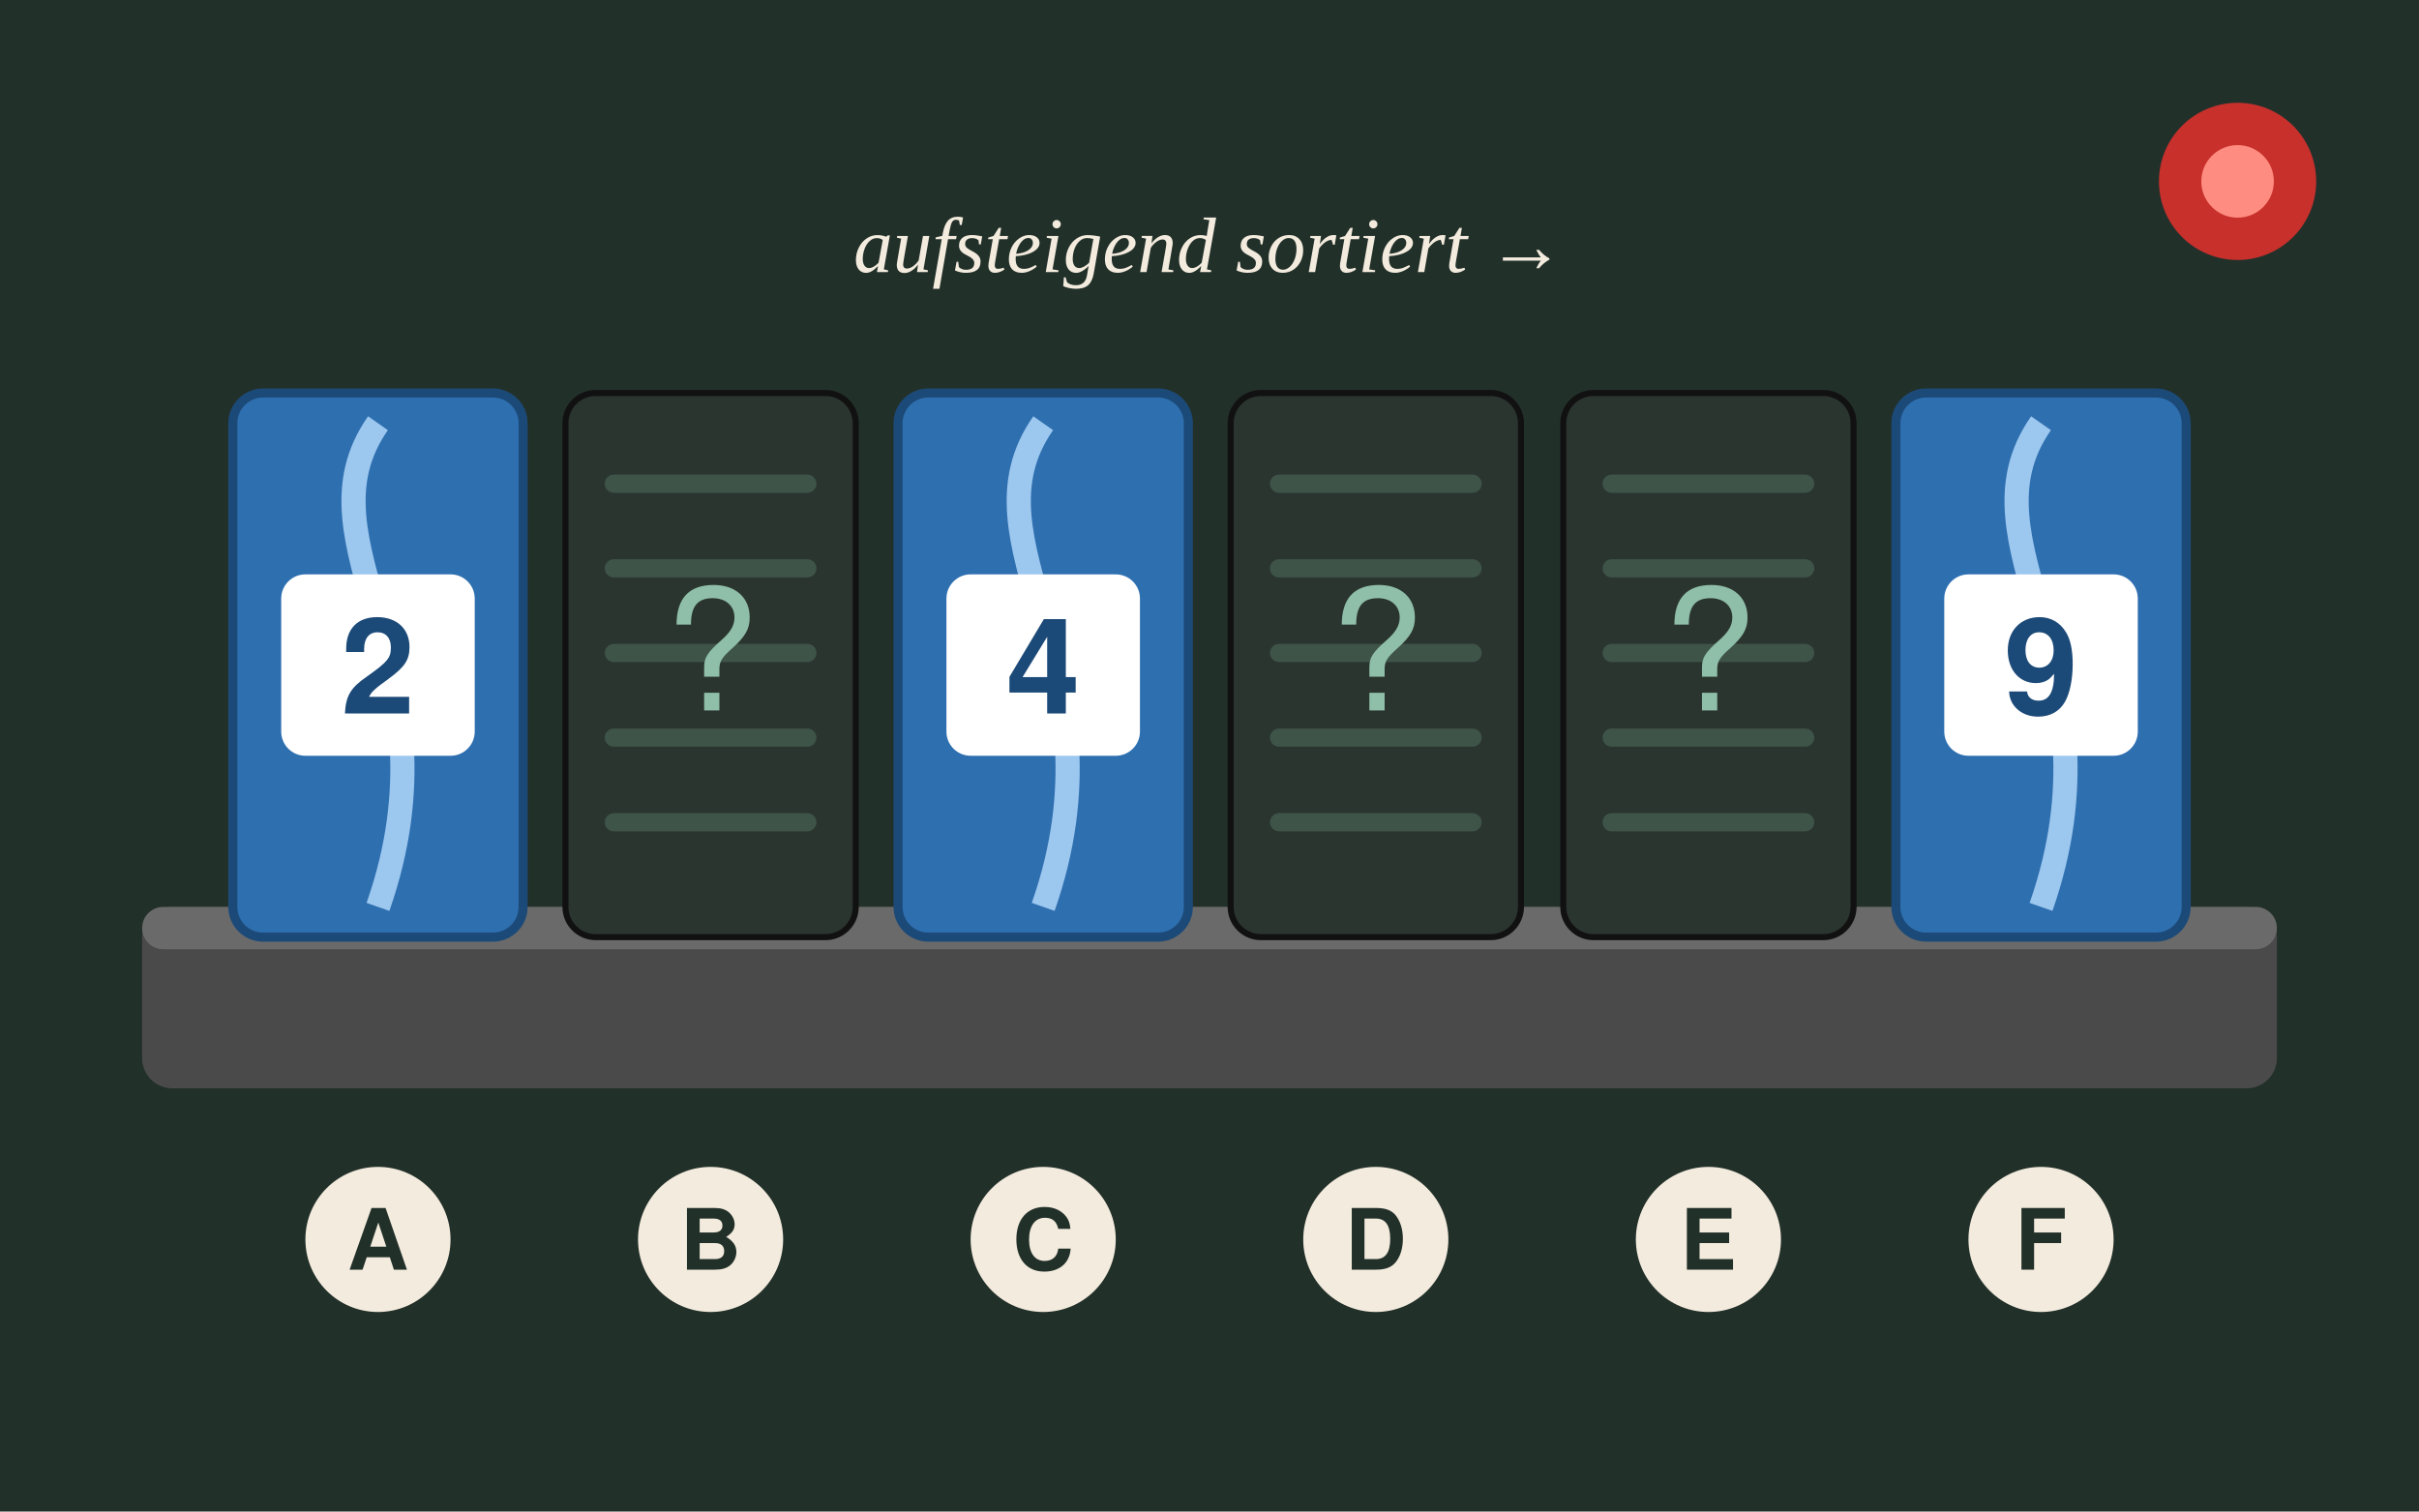
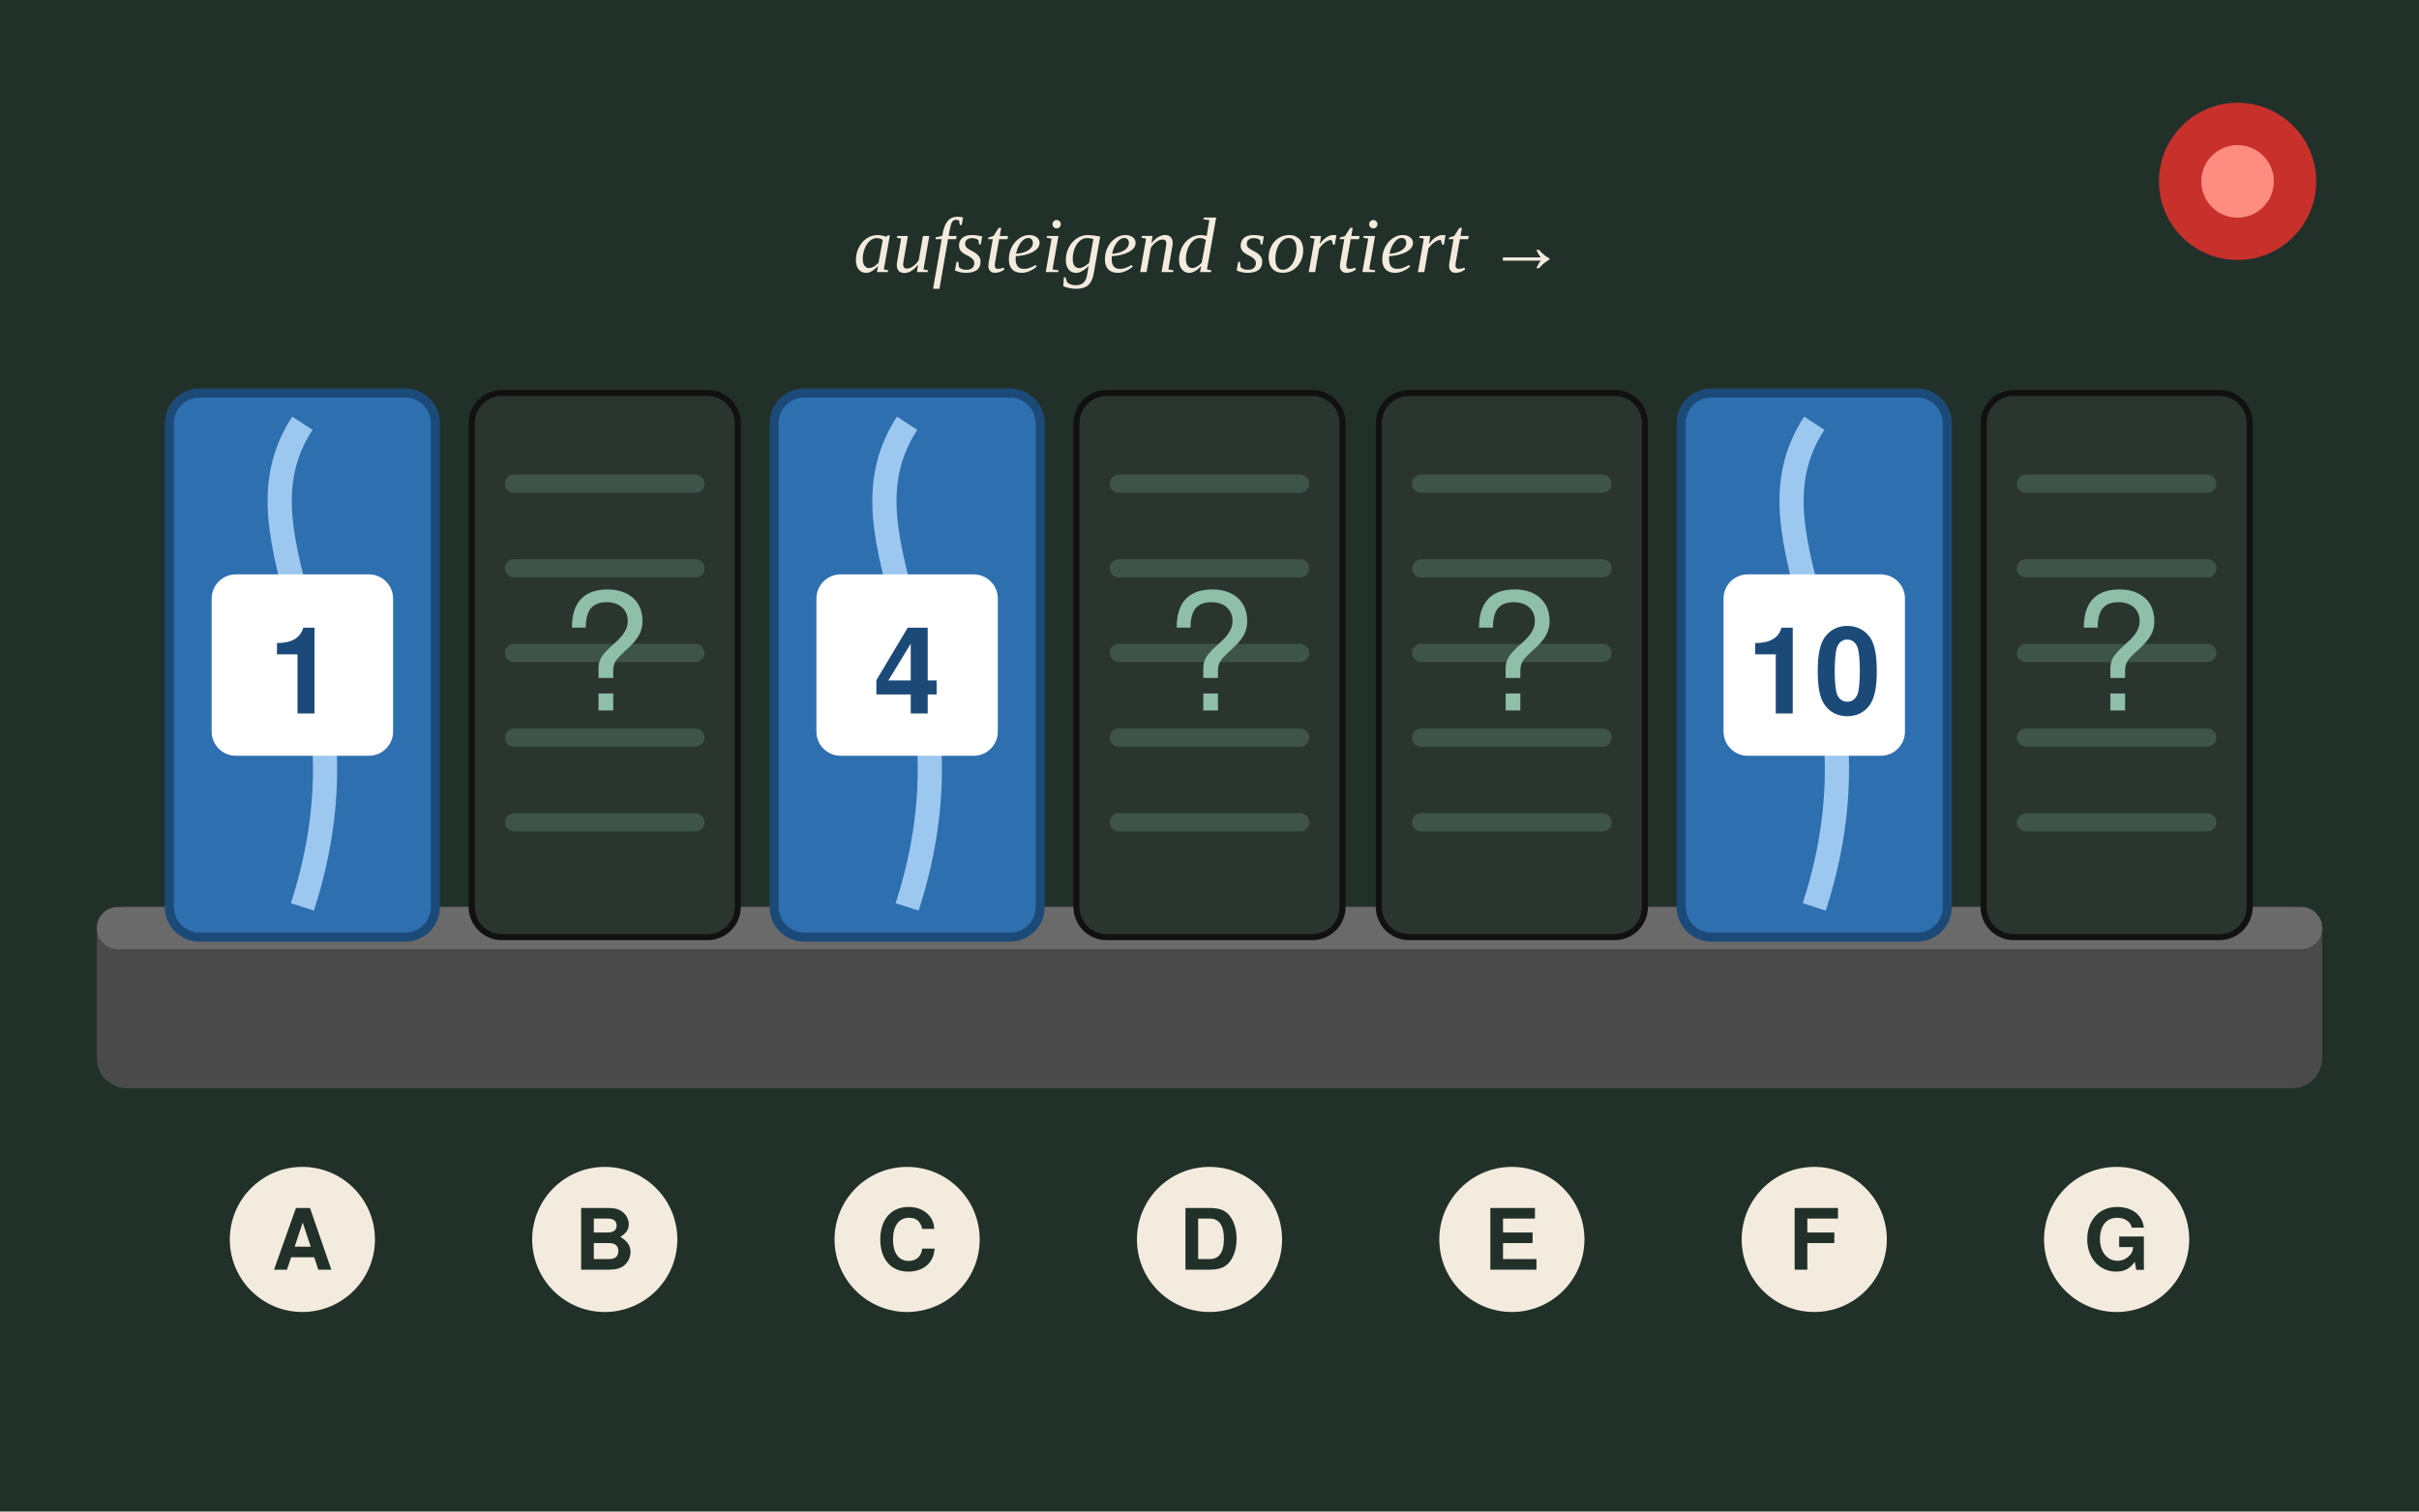
<svg xmlns="http://www.w3.org/2000/svg" viewBox="0 0 800 500" font-family="Georgia, 'Times New Roman', serif">
  <rect width="800" height="500" fill="#22302A" />
-   <rect x="47.0" y="300" width="706" height="60" rx="10" fill="#4A4A4A" />
-   <rect x="47.0" y="300" width="706" height="14" rx="7" fill="#6A6A6A" />
-   <rect x="77.0" y="130" width="96" height="180" rx="10" fill="#2E6FB0" stroke="#1C4A78" stroke-width="3" />
-   <path d="M125.0 140 C97.0 180 153.0 220 125.0 300" stroke="#9CC7EF" stroke-width="8" fill="none" />
-   <rect x="93.0" y="190" width="64" height="60" rx="8" fill="#FFFFFF" />
-   <text x="125.0" y="236" text-anchor="middle" font-size="44" font-weight="bold" fill="#1C4A78" font-family="Helvetica, Arial, sans-serif">2</text>
-   <circle cx="125.0" cy="410" r="24" fill="#F3EBDD" />
-   <text x="125.0" y="420" text-anchor="middle" font-size="28" font-weight="bold" fill="#22302A" font-family="Helvetica, Arial, sans-serif">A</text>
-   <rect x="187.0" y="130" width="96" height="180" rx="10" fill="#2B3530" stroke="#111" stroke-width="2" />
-   <path d="M203.0 160 h64" stroke="#3E5449" stroke-width="6" stroke-linecap="round" />
-   <path d="M203.0 188 h64" stroke="#3E5449" stroke-width="6" stroke-linecap="round" />
-   <path d="M203.0 216 h64" stroke="#3E5449" stroke-width="6" stroke-linecap="round" />
-   <path d="M203.0 244 h64" stroke="#3E5449" stroke-width="6" stroke-linecap="round" />
-   <path d="M203.0 272 h64" stroke="#3E5449" stroke-width="6" stroke-linecap="round" />
-   <text x="235.0" y="235" text-anchor="middle" font-size="56" fill="#8FBFA9" font-family="Helvetica, Arial, sans-serif">?</text>
-   <circle cx="235.0" cy="410" r="24" fill="#F3EBDD" />
-   <text x="235.0" y="420" text-anchor="middle" font-size="28" font-weight="bold" fill="#22302A" font-family="Helvetica, Arial, sans-serif">B</text>
-   <rect x="297.0" y="130" width="96" height="180" rx="10" fill="#2E6FB0" stroke="#1C4A78" stroke-width="3" />
-   <path d="M345.0 140 C317.0 180 373.0 220 345.0 300" stroke="#9CC7EF" stroke-width="8" fill="none" />
-   <rect x="313.0" y="190" width="64" height="60" rx="8" fill="#FFFFFF" />
-   <text x="345.0" y="236" text-anchor="middle" font-size="44" font-weight="bold" fill="#1C4A78" font-family="Helvetica, Arial, sans-serif">4</text>
-   <circle cx="345.0" cy="410" r="24" fill="#F3EBDD" />
-   <text x="345.0" y="420" text-anchor="middle" font-size="28" font-weight="bold" fill="#22302A" font-family="Helvetica, Arial, sans-serif">C</text>
-   <rect x="407.0" y="130" width="96" height="180" rx="10" fill="#2B3530" stroke="#111" stroke-width="2" />
-   <path d="M423.0 160 h64" stroke="#3E5449" stroke-width="6" stroke-linecap="round" />
-   <path d="M423.0 188 h64" stroke="#3E5449" stroke-width="6" stroke-linecap="round" />
-   <path d="M423.0 216 h64" stroke="#3E5449" stroke-width="6" stroke-linecap="round" />
-   <path d="M423.0 244 h64" stroke="#3E5449" stroke-width="6" stroke-linecap="round" />
-   <path d="M423.0 272 h64" stroke="#3E5449" stroke-width="6" stroke-linecap="round" />
-   <text x="455.0" y="235" text-anchor="middle" font-size="56" fill="#8FBFA9" font-family="Helvetica, Arial, sans-serif">?</text>
-   <circle cx="455.0" cy="410" r="24" fill="#F3EBDD" />
-   <text x="455.0" y="420" text-anchor="middle" font-size="28" font-weight="bold" fill="#22302A" font-family="Helvetica, Arial, sans-serif">D</text>
-   <rect x="517.0" y="130" width="96" height="180" rx="10" fill="#2B3530" stroke="#111" stroke-width="2" />
-   <path d="M533.0 160 h64" stroke="#3E5449" stroke-width="6" stroke-linecap="round" />
-   <path d="M533.0 188 h64" stroke="#3E5449" stroke-width="6" stroke-linecap="round" />
-   <path d="M533.0 216 h64" stroke="#3E5449" stroke-width="6" stroke-linecap="round" />
-   <path d="M533.0 244 h64" stroke="#3E5449" stroke-width="6" stroke-linecap="round" />
-   <path d="M533.0 272 h64" stroke="#3E5449" stroke-width="6" stroke-linecap="round" />
-   <text x="565.0" y="235" text-anchor="middle" font-size="56" fill="#8FBFA9" font-family="Helvetica, Arial, sans-serif">?</text>
-   <circle cx="565.0" cy="410" r="24" fill="#F3EBDD" />
-   <text x="565.0" y="420" text-anchor="middle" font-size="28" font-weight="bold" fill="#22302A" font-family="Helvetica, Arial, sans-serif">E</text>
-   <rect x="627.0" y="130" width="96" height="180" rx="10" fill="#2E6FB0" stroke="#1C4A78" stroke-width="3" />
-   <path d="M675.0 140 C647.0 180 703.0 220 675.0 300" stroke="#9CC7EF" stroke-width="8" fill="none" />
-   <rect x="643.0" y="190" width="64" height="60" rx="8" fill="#FFFFFF" />
-   <text x="675.0" y="236" text-anchor="middle" font-size="44" font-weight="bold" fill="#1C4A78" font-family="Helvetica, Arial, sans-serif">9</text>
-   <circle cx="675.0" cy="410" r="24" fill="#F3EBDD" />
-   <text x="675.0" y="420" text-anchor="middle" font-size="28" font-weight="bold" fill="#22302A" font-family="Helvetica, Arial, sans-serif">F</text>
+   <rect x="32.0" y="300" width="736" height="60" rx="10" fill="#4A4A4A" />
+   <rect x="32.0" y="300" width="736" height="14" rx="7" fill="#6A6A6A" />
+   <rect x="56.0" y="130" width="88" height="180" rx="10" fill="#2E6FB0" stroke="#1C4A78" stroke-width="3" />
+   <path d="M100.0 140 C74.0 180 126.0 220 100.0 300" stroke="#9CC7EF" stroke-width="8" fill="none" />
+   <rect x="70.0" y="190" width="60" height="60" rx="8" fill="#FFFFFF" />
+   <text x="100.0" y="236" text-anchor="middle" font-size="40" font-weight="bold" fill="#1C4A78" font-family="Helvetica, Arial, sans-serif">1</text>
+   <circle cx="100.0" cy="410" r="24" fill="#F3EBDD" />
+   <text x="100.0" y="420" text-anchor="middle" font-size="28" font-weight="bold" fill="#22302A" font-family="Helvetica, Arial, sans-serif">A</text>
+   <rect x="156.0" y="130" width="88" height="180" rx="10" fill="#2B3530" stroke="#111" stroke-width="2" />
+   <path d="M170.0 160 h60" stroke="#3E5449" stroke-width="6" stroke-linecap="round" />
+   <path d="M170.0 188 h60" stroke="#3E5449" stroke-width="6" stroke-linecap="round" />
+   <path d="M170.0 216 h60" stroke="#3E5449" stroke-width="6" stroke-linecap="round" />
+   <path d="M170.0 244 h60" stroke="#3E5449" stroke-width="6" stroke-linecap="round" />
+   <path d="M170.0 272 h60" stroke="#3E5449" stroke-width="6" stroke-linecap="round" />
+   <text x="200.0" y="235" text-anchor="middle" font-size="54" fill="#8FBFA9" font-family="Helvetica, Arial, sans-serif">?</text>
+   <circle cx="200.0" cy="410" r="24" fill="#F3EBDD" />
+   <text x="200.0" y="420" text-anchor="middle" font-size="28" font-weight="bold" fill="#22302A" font-family="Helvetica, Arial, sans-serif">B</text>
+   <rect x="256.0" y="130" width="88" height="180" rx="10" fill="#2E6FB0" stroke="#1C4A78" stroke-width="3" />
+   <path d="M300.0 140 C274.0 180 326.0 220 300.0 300" stroke="#9CC7EF" stroke-width="8" fill="none" />
+   <rect x="270.0" y="190" width="60" height="60" rx="8" fill="#FFFFFF" />
+   <text x="300.0" y="236" text-anchor="middle" font-size="40" font-weight="bold" fill="#1C4A78" font-family="Helvetica, Arial, sans-serif">4</text>
+   <circle cx="300.0" cy="410" r="24" fill="#F3EBDD" />
+   <text x="300.0" y="420" text-anchor="middle" font-size="28" font-weight="bold" fill="#22302A" font-family="Helvetica, Arial, sans-serif">C</text>
+   <rect x="356.0" y="130" width="88" height="180" rx="10" fill="#2B3530" stroke="#111" stroke-width="2" />
+   <path d="M370.0 160 h60" stroke="#3E5449" stroke-width="6" stroke-linecap="round" />
+   <path d="M370.0 188 h60" stroke="#3E5449" stroke-width="6" stroke-linecap="round" />
+   <path d="M370.0 216 h60" stroke="#3E5449" stroke-width="6" stroke-linecap="round" />
+   <path d="M370.0 244 h60" stroke="#3E5449" stroke-width="6" stroke-linecap="round" />
+   <path d="M370.0 272 h60" stroke="#3E5449" stroke-width="6" stroke-linecap="round" />
+   <text x="400.0" y="235" text-anchor="middle" font-size="54" fill="#8FBFA9" font-family="Helvetica, Arial, sans-serif">?</text>
+   <circle cx="400.0" cy="410" r="24" fill="#F3EBDD" />
+   <text x="400.0" y="420" text-anchor="middle" font-size="28" font-weight="bold" fill="#22302A" font-family="Helvetica, Arial, sans-serif">D</text>
+   <rect x="456.0" y="130" width="88" height="180" rx="10" fill="#2B3530" stroke="#111" stroke-width="2" />
+   <path d="M470.0 160 h60" stroke="#3E5449" stroke-width="6" stroke-linecap="round" />
+   <path d="M470.0 188 h60" stroke="#3E5449" stroke-width="6" stroke-linecap="round" />
+   <path d="M470.0 216 h60" stroke="#3E5449" stroke-width="6" stroke-linecap="round" />
+   <path d="M470.0 244 h60" stroke="#3E5449" stroke-width="6" stroke-linecap="round" />
+   <path d="M470.0 272 h60" stroke="#3E5449" stroke-width="6" stroke-linecap="round" />
+   <text x="500.0" y="235" text-anchor="middle" font-size="54" fill="#8FBFA9" font-family="Helvetica, Arial, sans-serif">?</text>
+   <circle cx="500.0" cy="410" r="24" fill="#F3EBDD" />
+   <text x="500.0" y="420" text-anchor="middle" font-size="28" font-weight="bold" fill="#22302A" font-family="Helvetica, Arial, sans-serif">E</text>
+   <rect x="556.0" y="130" width="88" height="180" rx="10" fill="#2E6FB0" stroke="#1C4A78" stroke-width="3" />
+   <path d="M600.0 140 C574.0 180 626.0 220 600.0 300" stroke="#9CC7EF" stroke-width="8" fill="none" />
+   <rect x="570.0" y="190" width="60" height="60" rx="8" fill="#FFFFFF" />
+   <text x="600.0" y="236" text-anchor="middle" font-size="40" font-weight="bold" fill="#1C4A78" font-family="Helvetica, Arial, sans-serif">10</text>
+   <circle cx="600.0" cy="410" r="24" fill="#F3EBDD" />
+   <text x="600.0" y="420" text-anchor="middle" font-size="28" font-weight="bold" fill="#22302A" font-family="Helvetica, Arial, sans-serif">F</text>
+   <rect x="656.0" y="130" width="88" height="180" rx="10" fill="#2B3530" stroke="#111" stroke-width="2" />
+   <path d="M670.0 160 h60" stroke="#3E5449" stroke-width="6" stroke-linecap="round" />
+   <path d="M670.0 188 h60" stroke="#3E5449" stroke-width="6" stroke-linecap="round" />
+   <path d="M670.0 216 h60" stroke="#3E5449" stroke-width="6" stroke-linecap="round" />
+   <path d="M670.0 244 h60" stroke="#3E5449" stroke-width="6" stroke-linecap="round" />
+   <path d="M670.0 272 h60" stroke="#3E5449" stroke-width="6" stroke-linecap="round" />
+   <text x="700.0" y="235" text-anchor="middle" font-size="54" fill="#8FBFA9" font-family="Helvetica, Arial, sans-serif">?</text>
+   <circle cx="700.0" cy="410" r="24" fill="#F3EBDD" />
+   <text x="700.0" y="420" text-anchor="middle" font-size="28" font-weight="bold" fill="#22302A" font-family="Helvetica, Arial, sans-serif">G</text>
  <text x="400" y="90" text-anchor="middle" font-size="26" font-style="italic" fill="#F3EBDD">aufsteigend sortiert  →</text>
  <circle cx="740" cy="60" r="26" fill="#C8302C" />
  <circle cx="740" cy="60" r="12" fill="#FF8C80" />
</svg>
